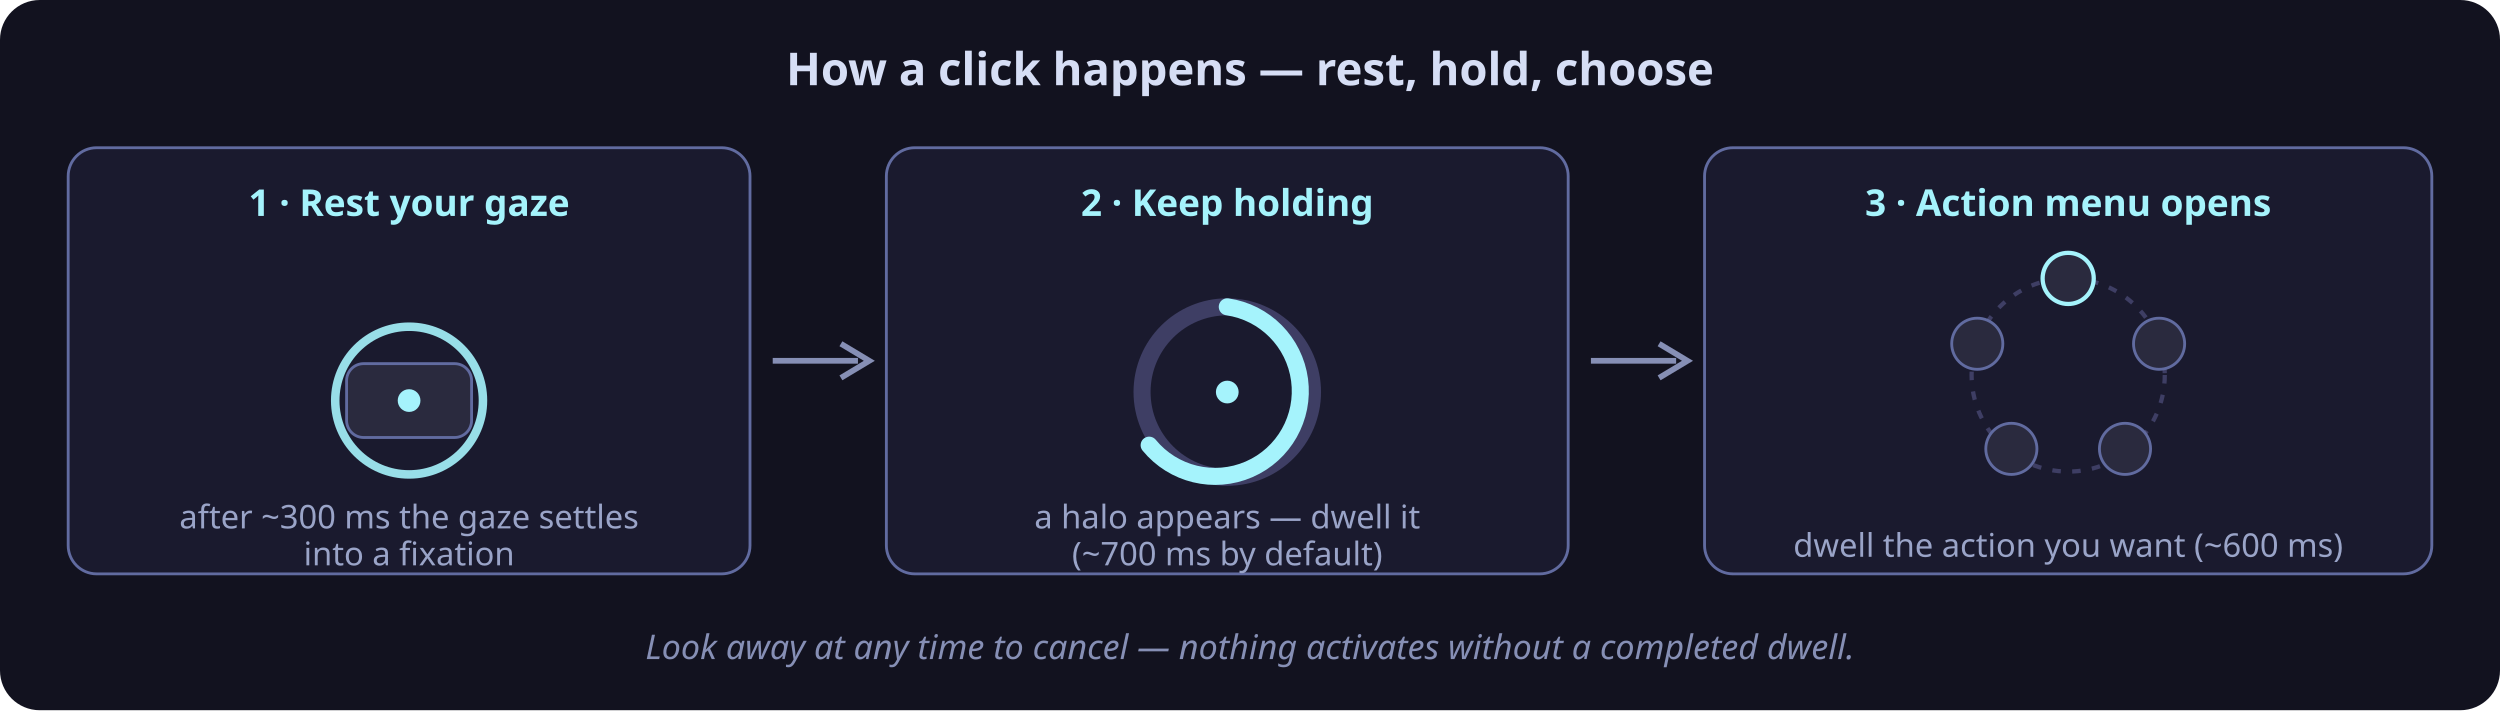
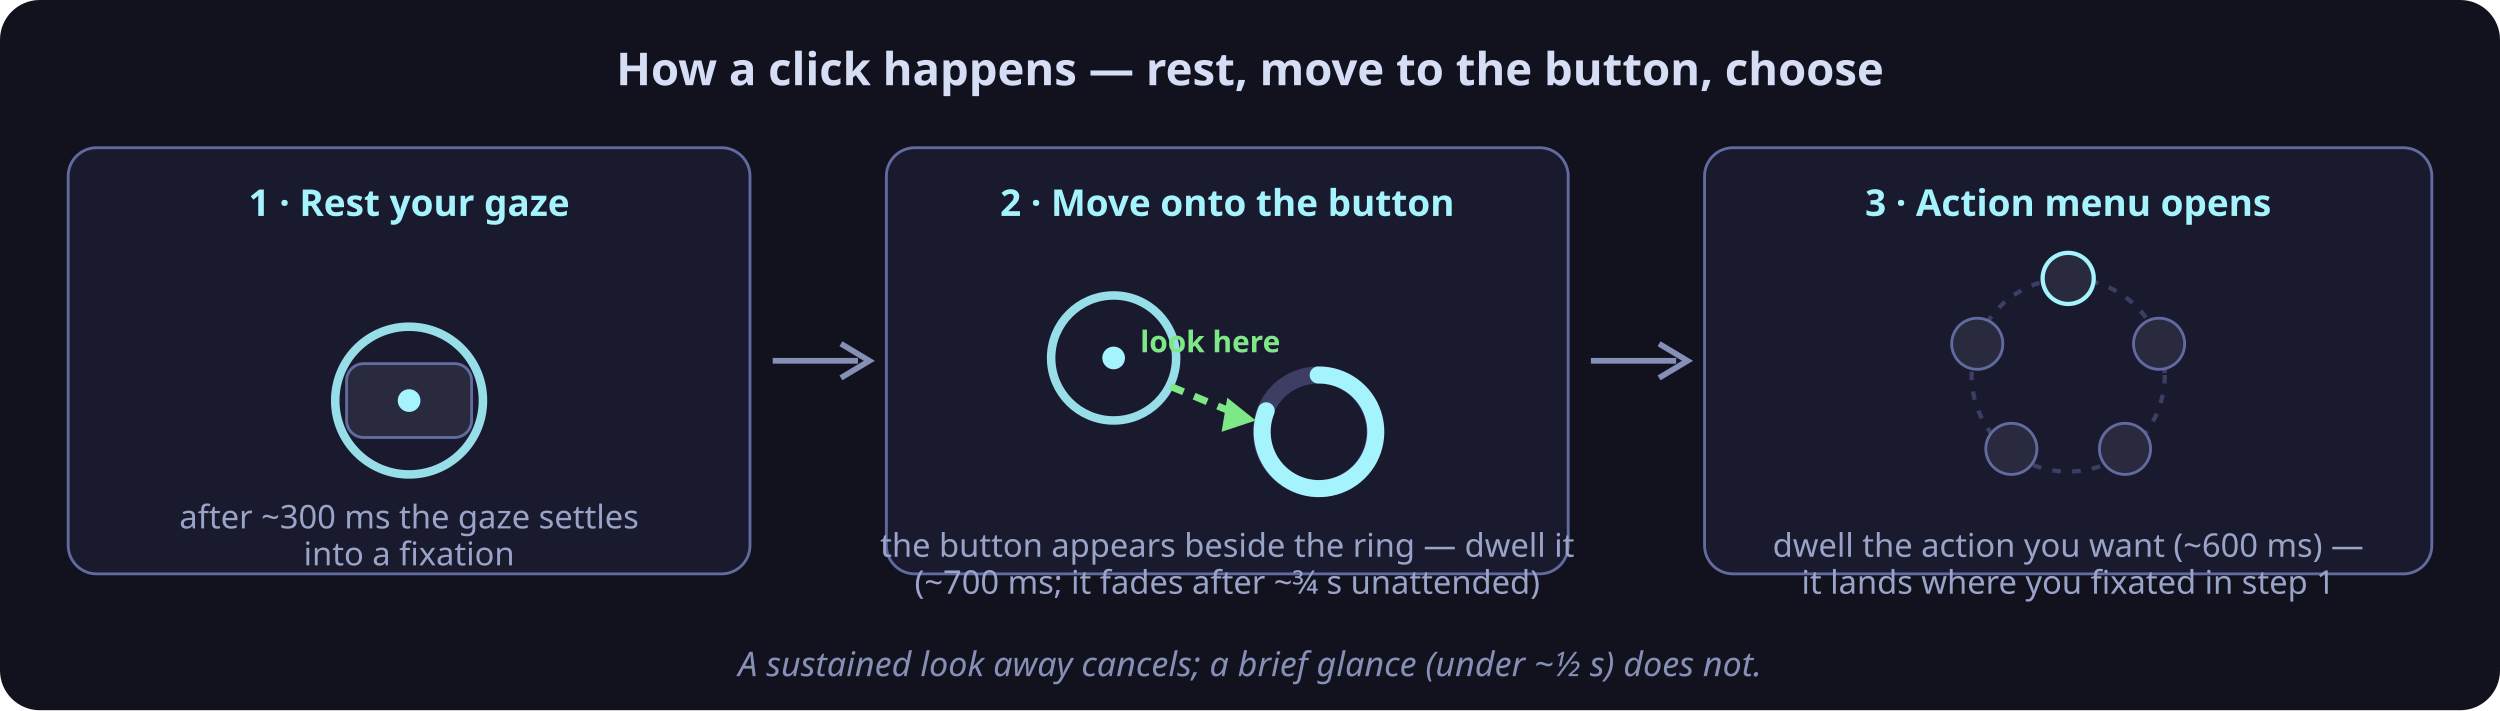
<svg xmlns="http://www.w3.org/2000/svg" viewBox="0 0 880 250" font-family="Segoe UI, system-ui, sans-serif">
  <rect width="880" height="250" rx="14" fill="#12121F" />
-   <text x="440" y="30" fill="#D6DEF5" font-size="16" text-anchor="middle" font-weight="600">How a click happens — rest, hold, choose</text>
+   <text x="440" y="30" fill="#D6DEF5" font-size="16" text-anchor="middle" font-weight="600">How a click happens — rest, move to the button, choose</text>
  <rect x="24" y="52" width="240" height="150" rx="10" fill="#1A1A2E" stroke="#616BA0" stroke-width="1" />
  <text x="144" y="76" fill="#A5F3FC" font-size="13" text-anchor="middle" font-weight="600">1 · Rest your gaze</text>
  <rect x="122" y="128" width="44" height="26" rx="6" fill="#2A2A3E" stroke="#616BA0" />
  <circle cx="144" cy="141" r="26" fill="none" stroke="#A5F3FC" stroke-width="3" opacity="0.9" />
  <circle cx="144" cy="141" r="4" fill="#A5F3FC" />
  <text x="144" y="186" fill="#9AA4C8" font-size="11.5" text-anchor="middle">after ~300 ms the gaze settles</text>
  <text x="144" y="199" fill="#9AA4C8" font-size="11.5" text-anchor="middle">into a fixation</text>
  <path d="M272 127 L302 127 M296 121 L306 127 L296 133" stroke="#868FB5" stroke-width="2" fill="none" />
  <rect x="312" y="52" width="240" height="150" rx="10" fill="#1A1A2E" stroke="#616BA0" stroke-width="1" />
-   <text x="432" y="76" fill="#A5F3FC" font-size="13" text-anchor="middle" font-weight="600">2 · Keep holding</text>
-   <circle cx="432" cy="138" r="30" fill="none" stroke="#3E3E64" stroke-width="6" />
-   <path d="M 432 108 A 30 30 0 1 1 404.5 156.7" fill="none" stroke="#A5F3FC" stroke-width="6" stroke-linecap="round" />
-   <circle cx="432" cy="138" r="4" fill="#A5F3FC" />
-   <text x="432" y="186" fill="#9AA4C8" font-size="11.5" text-anchor="middle">a halo appears — dwell it</text>
-   <text x="432" y="199" fill="#9AA4C8" font-size="11.5" text-anchor="middle">(~700 ms by default)</text>
+   <text x="432" y="76" fill="#A5F3FC" font-size="13" text-anchor="middle" font-weight="600">2 · Move onto the button</text>
+   <circle cx="392" cy="126" r="22" fill="none" stroke="#A5F3FC" stroke-width="3" opacity="0.9" />
+   <circle cx="392" cy="126" r="4" fill="#A5F3FC" />
+   <circle cx="464" cy="152" r="20" fill="none" stroke="#3E3E64" stroke-width="6" />
+   <path d="M 464 132 A 20 20 0 1 1 445.7 144.6" fill="none" stroke="#A5F3FC" stroke-width="6" stroke-linecap="round" />
+   <path d="M 412 136 L 436 146" stroke="#7EE787" stroke-width="2.5" stroke-dasharray="5 4" />
+   <path d="M 432 140 L 442 148 L 430 152 Z" fill="#7EE787" />
+   <text x="426" y="124" fill="#7EE787" font-size="10.5" text-anchor="middle" font-weight="600">look here</text>
+   <text x="432" y="196" fill="#9AA4C8" font-size="11.5" text-anchor="middle">the button appears beside the ring — dwell it</text>
+   <text x="432" y="209" fill="#9AA4C8" font-size="11.5" text-anchor="middle">(~700 ms; it fades after ~¾ s unattended)</text>
  <path d="M560 127 L590 127 M584 121 L594 127 L584 133" stroke="#868FB5" stroke-width="2" fill="none" />
  <rect x="600" y="52" width="256" height="150" rx="10" fill="#1A1A2E" stroke="#616BA0" stroke-width="1" />
  <text x="728" y="76" fill="#A5F3FC" font-size="13" text-anchor="middle" font-weight="600">3 · Action menu opens</text>
  <circle cx="728" cy="132" r="34" fill="none" stroke="#3E3E64" stroke-width="1.5" stroke-dasharray="3 4" />
  <circle cx="728" cy="98" r="9" fill="#2A2A3E" stroke="#A5F3FC" stroke-width="1.5" />
  <circle cx="760" cy="121" r="9" fill="#2A2A3E" stroke="#616BA0" />
  <circle cx="748" cy="158" r="9" fill="#2A2A3E" stroke="#616BA0" />
  <circle cx="708" cy="158" r="9" fill="#2A2A3E" stroke="#616BA0" />
  <circle cx="696" cy="121" r="9" fill="#2A2A3E" stroke="#616BA0" />
-   <text x="728" y="196" fill="#9AA4C8" font-size="11.5" text-anchor="middle">dwell the action you want (~600 ms)</text>
-   <text x="440" y="232" fill="#868FB5" font-size="12" text-anchor="middle" font-style="italic">Look away at any time to cancel — nothing activates without a completed dwell.</text>
+   <text x="728" y="196" fill="#9AA4C8" font-size="11.5" text-anchor="middle">dwell the action you want (~600 ms) —</text>
+   <text x="728" y="209" fill="#9AA4C8" font-size="11.5" text-anchor="middle">it lands where you fixated in step 1</text>
+   <text x="440" y="238" fill="#868FB5" font-size="12" text-anchor="middle" font-style="italic">A sustained look away cancels; a brief glance (under ~½ s) does not.</text>
</svg>
